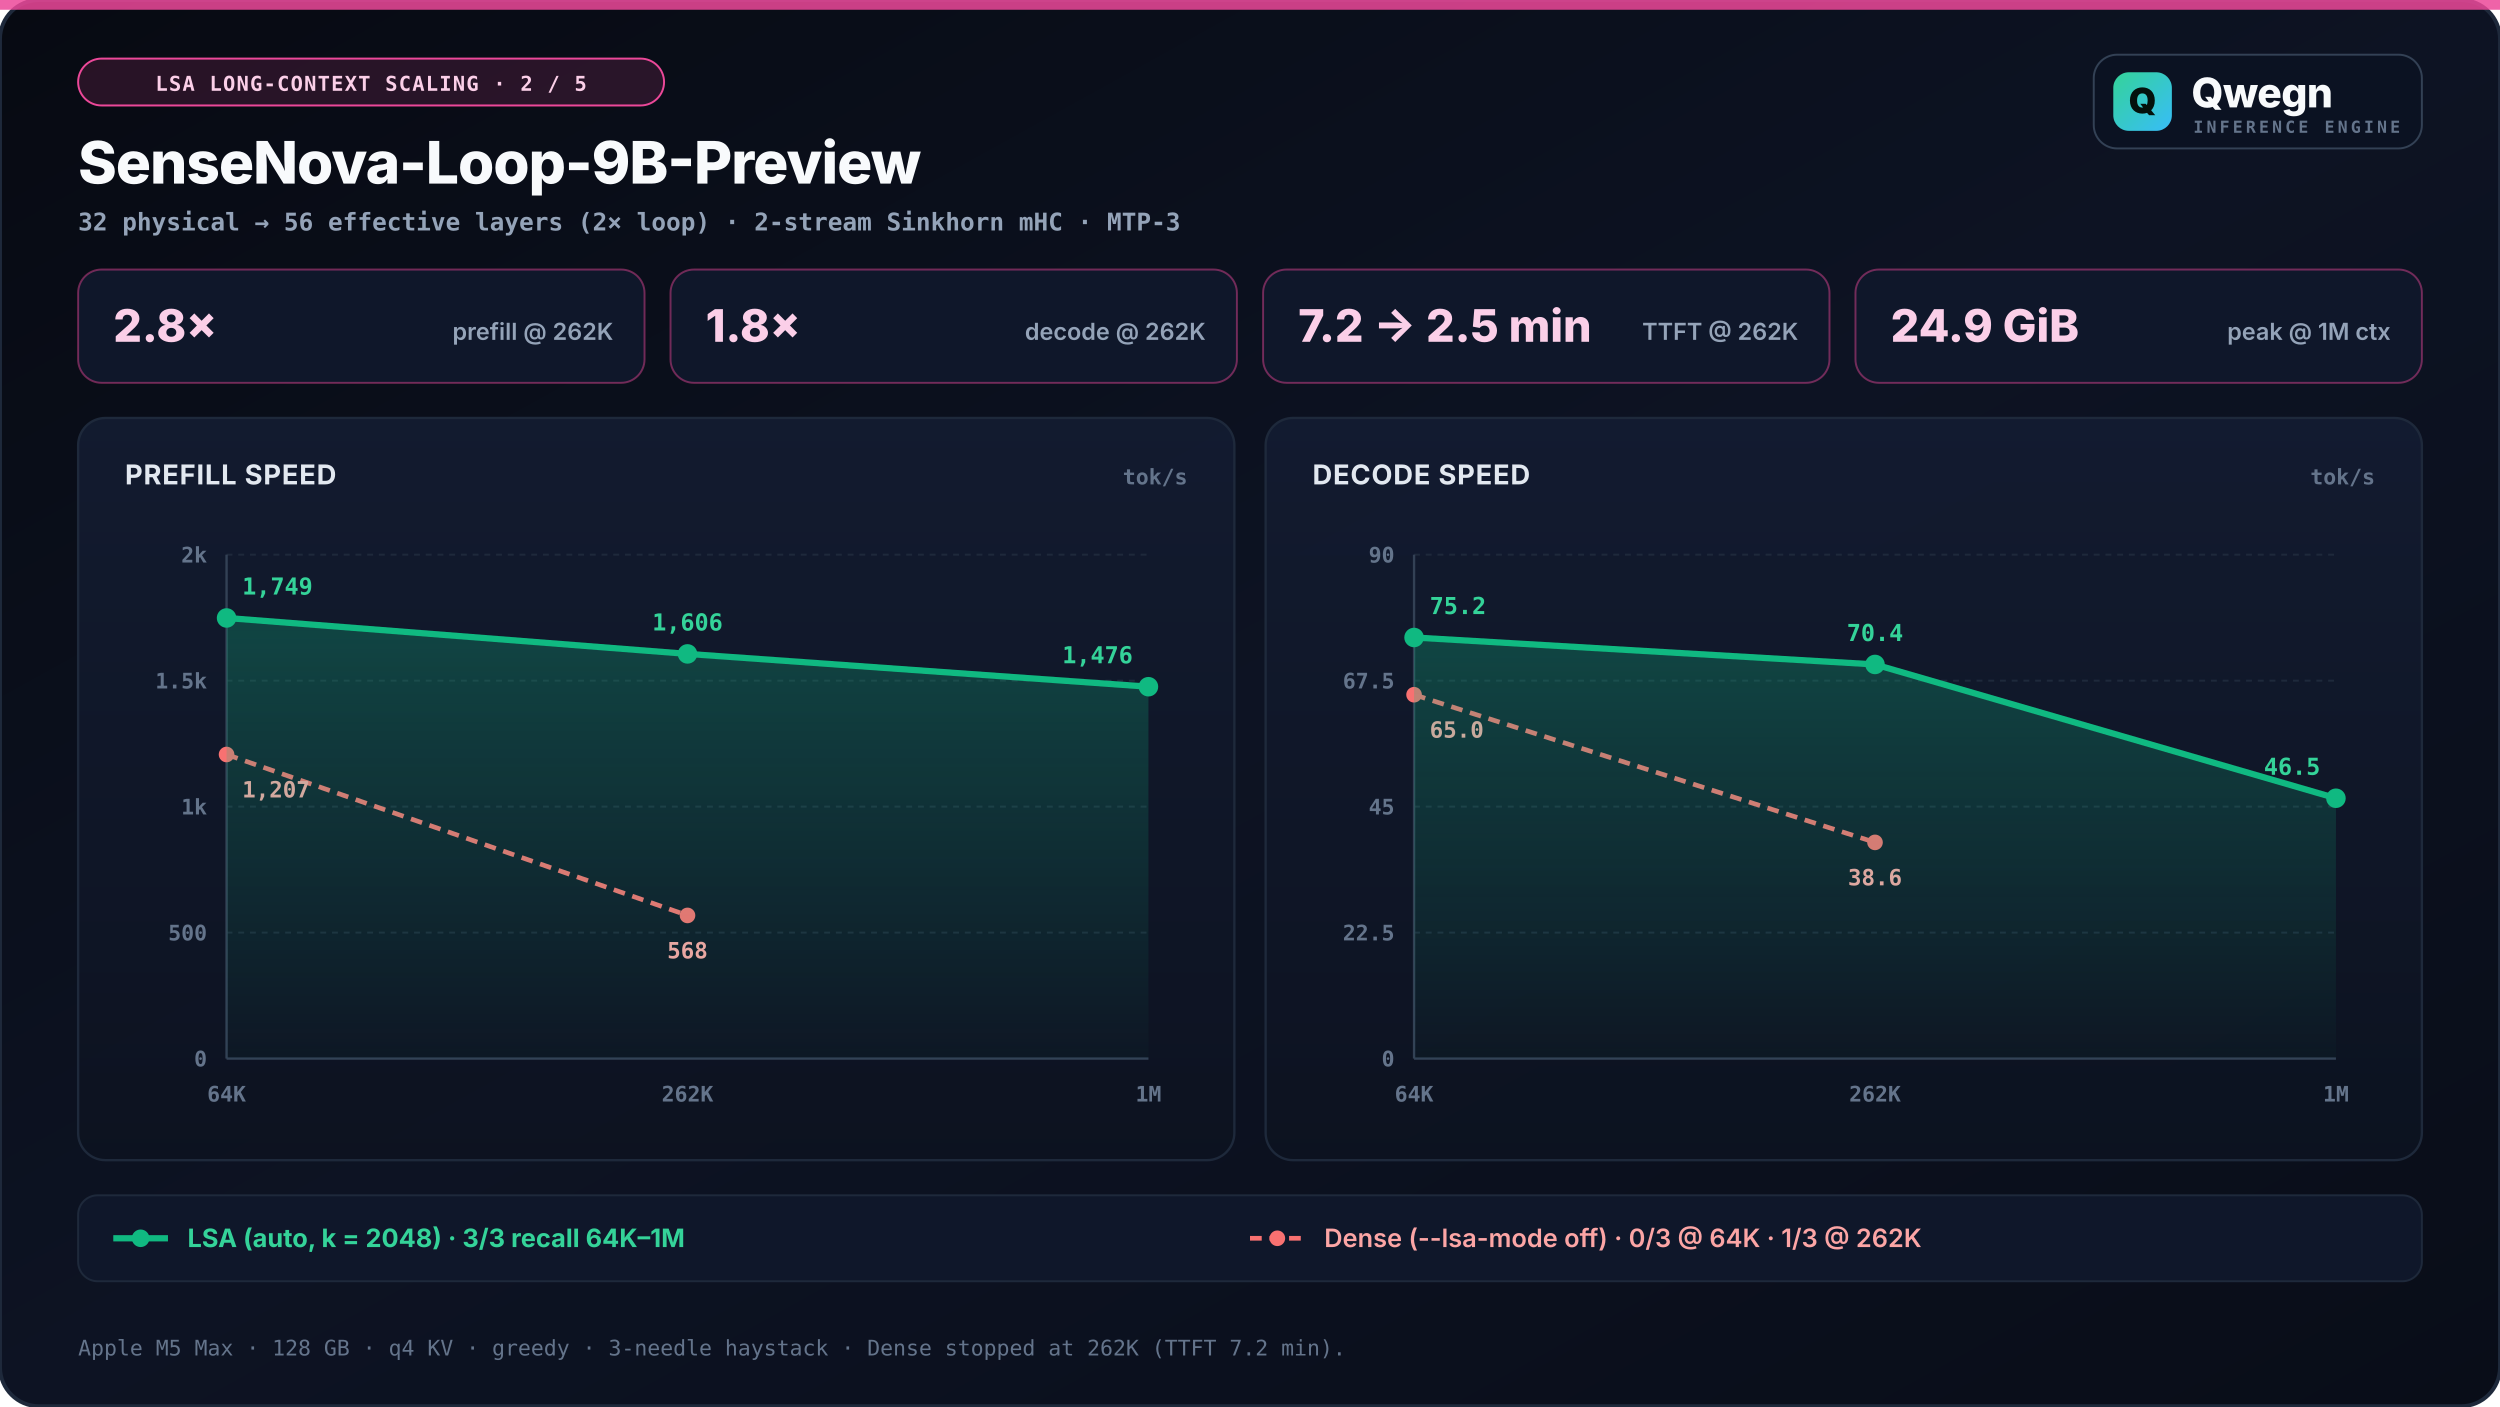
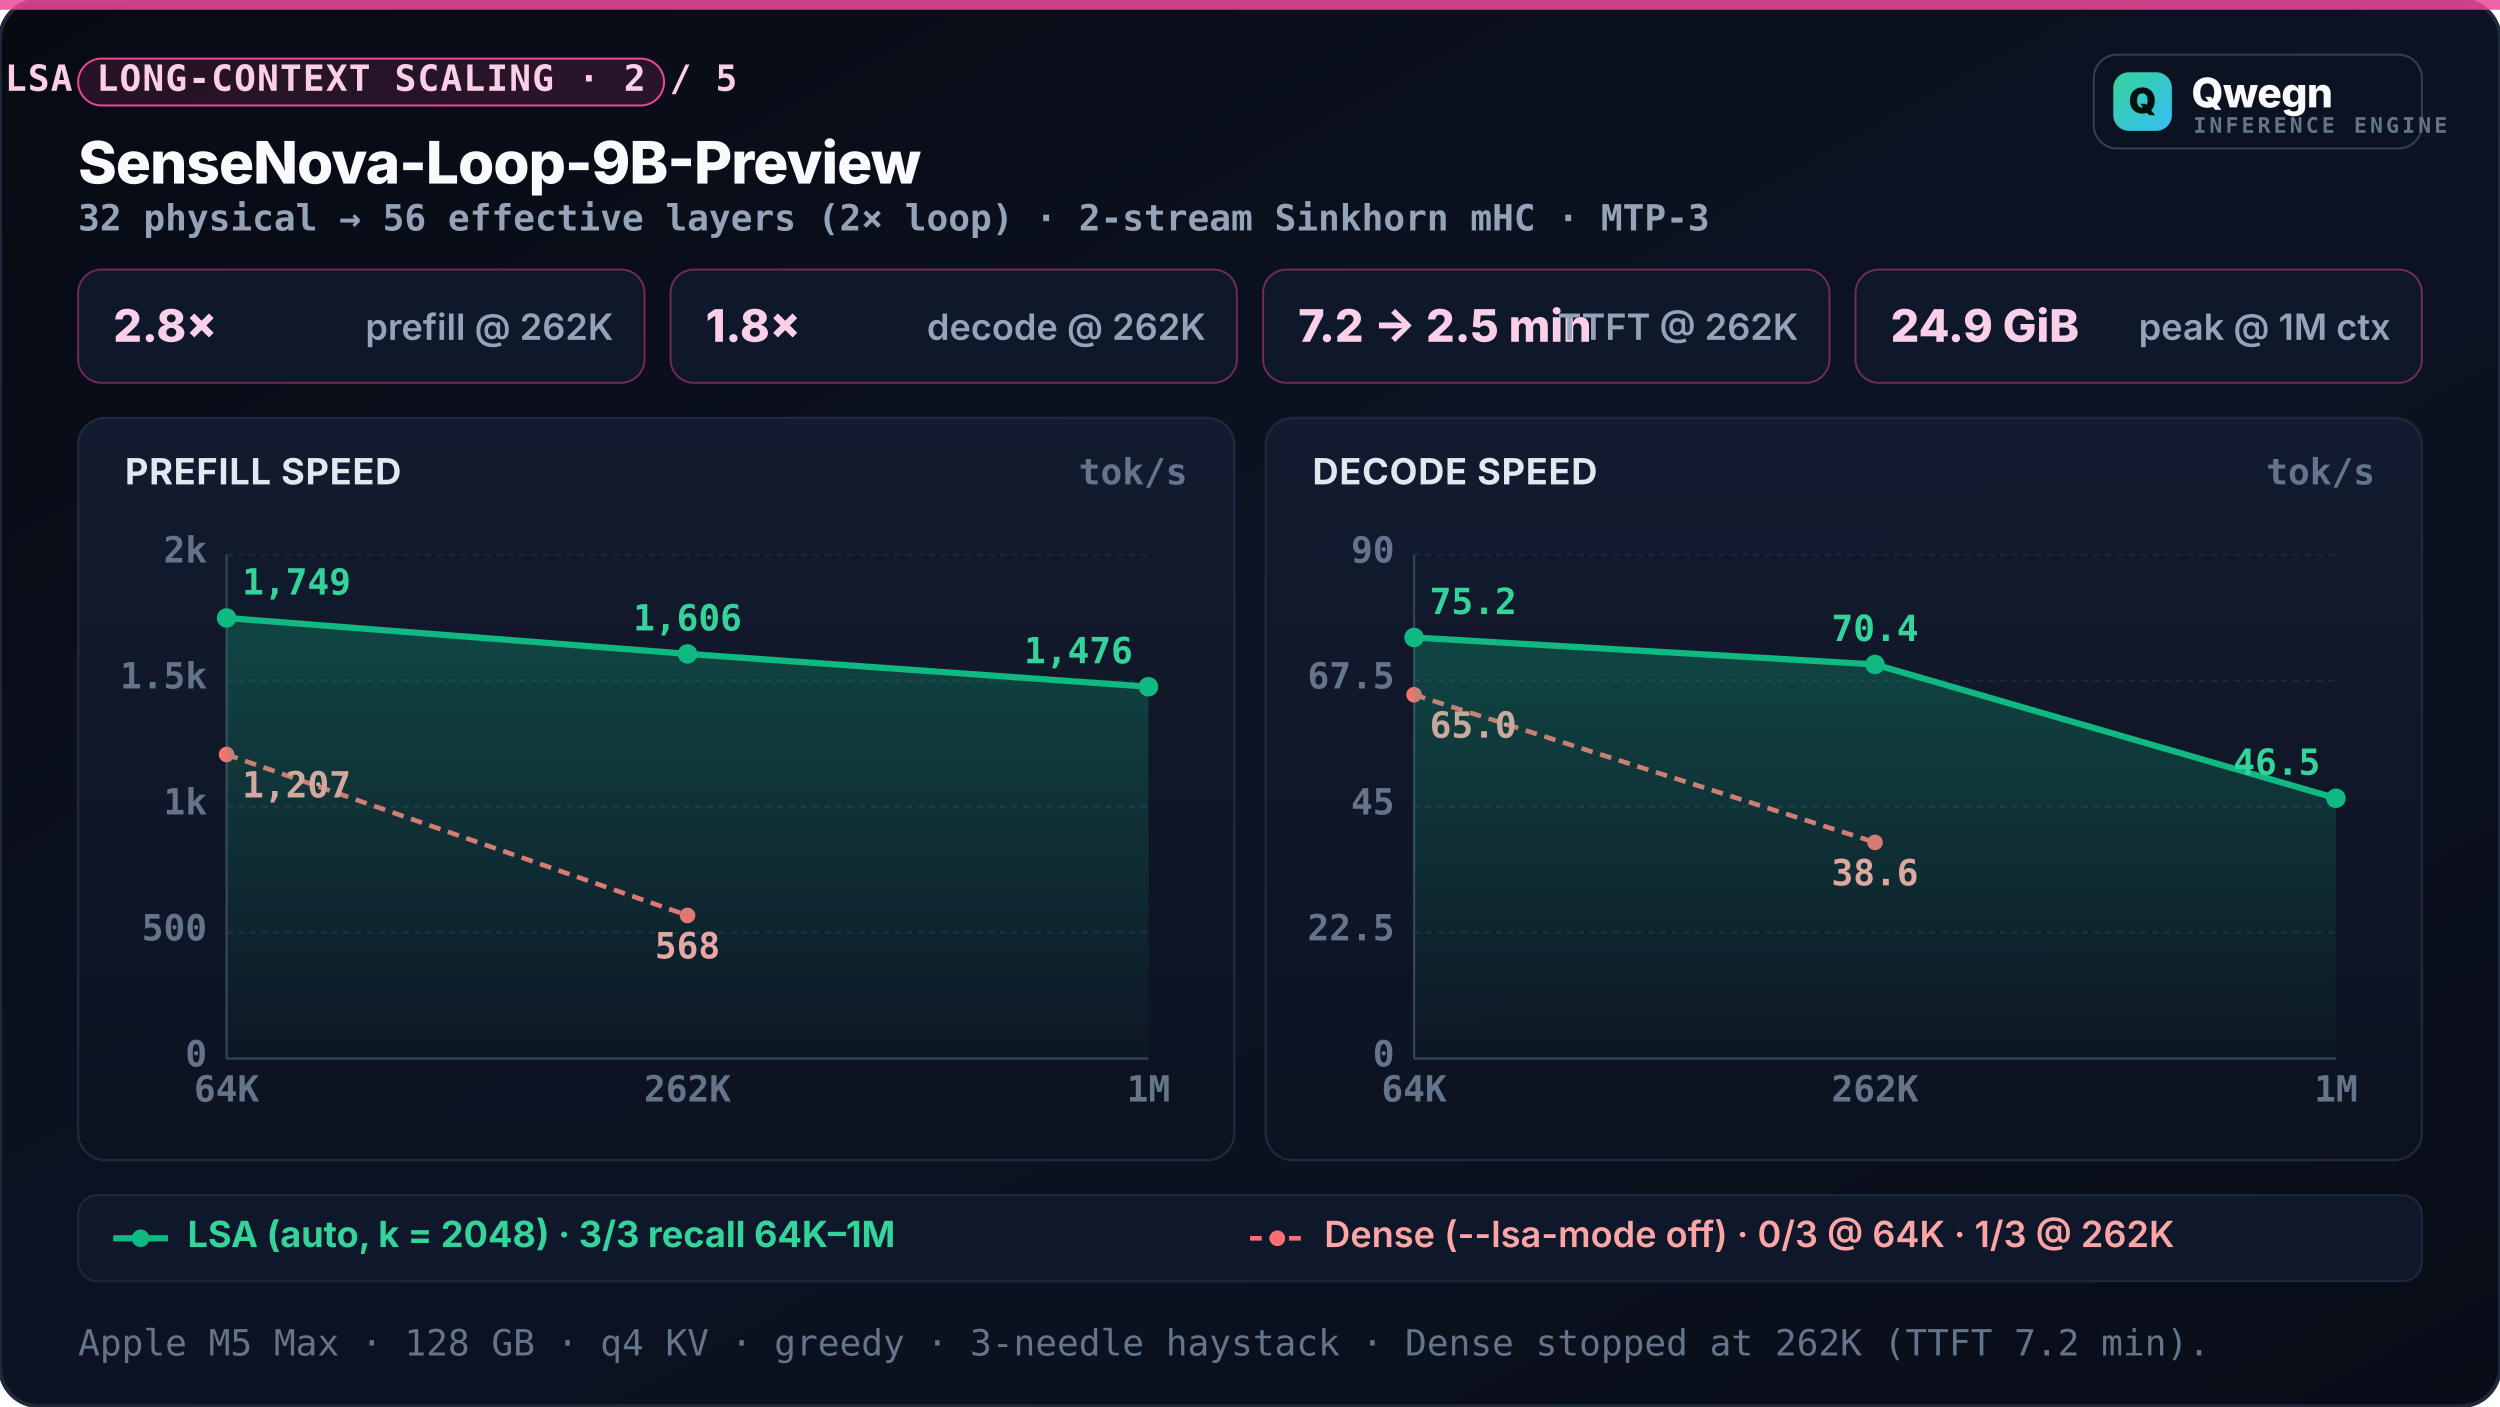
<svg xmlns="http://www.w3.org/2000/svg" viewBox="0 0 1280 720" width="1280" height="720">
  <defs>
    <linearGradient id="bg" x1="0" y1="0" x2="1" y2="1">
      <stop offset="0" stop-color="#070a12" />
      <stop offset=".5" stop-color="#0d1323" />
      <stop offset="1" stop-color="#090d18" />
    </linearGradient>
    <linearGradient id="card" x1="0" y1="0" x2="0" y2="1">
      <stop offset="0" stop-color="#131c31" stop-opacity=".92" />
      <stop offset="1" stop-color="#0c1220" stop-opacity=".96" />
    </linearGradient>
    <linearGradient id="aEm" x1="0" y1="0" x2="0" y2="1">
      <stop offset="0" stop-color="#10b981" stop-opacity=".28" />
      <stop offset="1" stop-color="#10b981" stop-opacity=".02" />
    </linearGradient>
    <linearGradient id="aCy" x1="0" y1="0" x2="0" y2="1">
      <stop offset="0" stop-color="#38bdf8" stop-opacity=".28" />
      <stop offset="1" stop-color="#38bdf8" stop-opacity=".02" />
    </linearGradient>
    <linearGradient id="mark" x1="0" y1="0" x2="1" y2="1">
      <stop offset="0" stop-color="#34d399" />
      <stop offset="1" stop-color="#38bdf8" />
    </linearGradient>
    <style>
.sans{font-family:-apple-system,BlinkMacSystemFont,"SF Pro Display","Inter",system-ui,sans-serif}
.mono{font-family:"SF Mono","JetBrains Mono",Menlo,monospace}
- .ct{font-size:14px;font-weight:700;fill:#e2e8f0;letter-spacing:.4px}
- .ax{font-size:11px;font-weight:600;fill:#64748b}
- .va{font-size:12px;font-weight:700;fill:#34d399}
- .vb{font-size:11.5px;font-weight:600;fill:#fca5a5}
+ .ct{font-size:18.5px;font-weight:700;fill:#e2e8f0;letter-spacing:.4px}
+ .ax{font-size:18.5px;font-weight:600;fill:#64748b}
+ .va{font-size:18.5px;font-weight:700;fill:#34d399}
+ .vb{font-size:18.5px;font-weight:600;fill:#fca5a5}
.grid{stroke:#1e293b;stroke-width:1;stroke-dasharray:3 3}
.axis{stroke:#334155;stroke-width:1.2}
</style>
  </defs>
  <rect width="1280" height="720" rx="20" fill="url(#bg)" stroke="#1e293b" stroke-width="2" />
  <rect x="0" y="0" width="1280" height="5" fill="#ec4899" opacity=".85" />
  <g transform="translate(40,30)" data-free="1">
    <rect width="300" height="24" rx="12" fill="#ec4899" fill-opacity=".14" stroke="#ec4899" />
-     <text x="150" y="16.5" text-anchor="middle" class="mono" font-size="10.5" font-weight="700" fill="#fbcfe8" letter-spacing=".6">LSA LONG-CONTEXT SCALING · 2 / 5</text>
-     <text x="0" y="64" class="sans" font-size="30" font-weight="800" fill="#f8fafc" letter-spacing="-.5">SenseNova-Loop-9B-Preview</text>
-     <text x="0" y="88" class="mono" font-size="12.5" font-weight="600" fill="#94a3b8">32 physical → 56 effective layers (2× loop) · 2-stream Sinkhorn mHC · MTP-3</text>
+     <text x="150" y="16.5" text-anchor="middle" class="mono" font-size="18.5" font-weight="700" fill="#fbcfe8" letter-spacing=".6">LSA LONG-CONTEXT SCALING · 2 / 5</text>
+     <text x="0" y="64" class="sans" font-size="30.0" font-weight="800" fill="#f8fafc" letter-spacing="-.5">SenseNova-Loop-9B-Preview</text>
+     <text x="0" y="88" class="mono" font-size="18.5" font-weight="600" fill="#94a3b8">32 physical → 56 effective layers (2× loop) · 2-stream Sinkhorn mHC · MTP-3</text>
  </g>
  <g transform="translate(1072,28)" id="qwegn-mark">
    <rect width="168" height="48" rx="12" fill="#0b1222" stroke="#334155" stroke-width="1" />
    <rect x="10" y="9" width="30" height="30" rx="8" fill="url(#mark)" />
    <text x="25" y="30" text-anchor="middle" class="sans" font-size="18" font-weight="900" fill="#04110c">Q</text>
    <text x="50" y="27" class="sans" font-size="21" font-weight="800" fill="#f8fafc" letter-spacing="-0.3">Qwegn</text>
-     <text x="51" y="40" class="mono" font-size="8.5" font-weight="700" fill="#64748b" letter-spacing="1.6">INFERENCE ENGINE</text>
+     <text x="51" y="40" class="mono" font-size="11" font-weight="700" fill="#64748b" letter-spacing="1.6">INFERENCE ENGINE</text>
  </g>
  <g transform="translate(40.0,138)">
    <rect width="290" height="58" rx="12" fill="#0f172a" stroke="#ec4899" stroke-opacity=".45" />
-     <text x="18" y="37" class="sans" font-size="23" font-weight="800" fill="#fbcfe8">2.8×</text>
-     <text x="274" y="36" text-anchor="end" class="sans" font-size="12" font-weight="600" fill="#94a3b8">prefill @ 262K</text>
+     <text x="18" y="37" class="sans" font-size="23.0" font-weight="800" fill="#fbcfe8">2.8×</text>
+     <text x="274" y="36" text-anchor="end" class="sans" font-size="18.5" font-weight="600" fill="#94a3b8">prefill @ 262K</text>
  </g>
  <g transform="translate(343.3,138)">
    <rect width="290" height="58" rx="12" fill="#0f172a" stroke="#ec4899" stroke-opacity=".45" />
-     <text x="18" y="37" class="sans" font-size="23" font-weight="800" fill="#fbcfe8">1.8×</text>
-     <text x="274" y="36" text-anchor="end" class="sans" font-size="12" font-weight="600" fill="#94a3b8">decode @ 262K</text>
+     <text x="18" y="37" class="sans" font-size="23.0" font-weight="800" fill="#fbcfe8">1.8×</text>
+     <text x="274" y="36" text-anchor="end" class="sans" font-size="18.5" font-weight="600" fill="#94a3b8">decode @ 262K</text>
  </g>
  <g transform="translate(646.7,138)">
    <rect width="290" height="58" rx="12" fill="#0f172a" stroke="#ec4899" stroke-opacity=".45" />
-     <text x="18" y="37" class="sans" font-size="23" font-weight="800" fill="#fbcfe8">7.2 → 2.5 min</text>
-     <text x="274" y="36" text-anchor="end" class="sans" font-size="12" font-weight="600" fill="#94a3b8">TTFT @ 262K</text>
+     <text x="18" y="37" class="sans" font-size="23.0" font-weight="800" fill="#fbcfe8">7.2 → 2.5 min</text>
+     <text x="274" y="36" text-anchor="end" class="sans" font-size="18.5" font-weight="600" fill="#94a3b8">TTFT @ 262K</text>
  </g>
  <g transform="translate(950.0,138)">
    <rect width="290" height="58" rx="12" fill="#0f172a" stroke="#ec4899" stroke-opacity=".45" />
-     <text x="18" y="37" class="sans" font-size="23" font-weight="800" fill="#fbcfe8">24.9 GiB</text>
-     <text x="274" y="36" text-anchor="end" class="sans" font-size="12" font-weight="600" fill="#94a3b8">peak @ 1M ctx</text>
+     <text x="18" y="37" class="sans" font-size="23.0" font-weight="800" fill="#fbcfe8">24.9 GiB</text>
+     <text x="274" y="36" text-anchor="end" class="sans" font-size="18.5" font-weight="600" fill="#94a3b8">peak @ 1M ctx</text>
  </g>
  <g transform="translate(40,214)">
    <rect width="592" height="380" rx="14" fill="url(#card)" stroke="#1e293b" stroke-width="1.2" />
    <text x="24" y="34" class="sans ct">PREFILL SPEED</text>
    <text x="568" y="34" text-anchor="end" class="mono ax">tok/s</text>
    <line x1="76" y1="328.0" x2="548" y2="328.0" class="axis" />
    <text x="66" y="332.0" text-anchor="end" class="mono ax">0</text>
    <line x1="76" y1="263.5" x2="548" y2="263.5" class="grid" />
    <text x="66" y="267.5" text-anchor="end" class="mono ax">500</text>
    <line x1="76" y1="199.0" x2="548" y2="199.0" class="grid" />
    <text x="66" y="203.0" text-anchor="end" class="mono ax">1k</text>
    <line x1="76" y1="134.5" x2="548" y2="134.5" class="grid" />
    <text x="66" y="138.5" text-anchor="end" class="mono ax">1.5k</text>
    <line x1="76" y1="70.0" x2="548" y2="70.0" class="grid" />
    <text x="66" y="74.0" text-anchor="end" class="mono ax">2k</text>
    <line x1="76" y1="70" x2="76" y2="328" class="axis" />
    <text x="76.0" y="350" text-anchor="middle" class="mono ax">64K</text>
    <text x="312.0" y="350" text-anchor="middle" class="mono ax">262K</text>
    <text x="548.0" y="350" text-anchor="middle" class="mono ax">1M</text>
    <polyline points="76.0,172.3 312.0,254.7" fill="none" stroke="#f87171" stroke-width="2.4" stroke-linejoin="round" stroke-dasharray="6 4" />
    <circle cx="76.0" cy="172.3" r="4" fill="#f87171" />
    <text x="84.0" y="194.3" text-anchor="start" class="mono vb">1,207</text>
    <circle cx="312.0" cy="254.7" r="4" fill="#f87171" />
    <text x="312.0" y="276.7" text-anchor="middle" class="mono vb">568</text>
    <polygon points="76.0,102.4 312.0,120.8 548.0,137.6 548.0,328 76.0,328" fill="url(#aEm)" />
    <polyline points="76.0,102.4 312.0,120.8 548.0,137.6" fill="none" stroke="#10b981" stroke-width="3.2" stroke-linejoin="round" />
    <circle cx="76.0" cy="102.4" r="5" fill="#10b981" />
    <text x="84.0" y="90.4" text-anchor="start" class="mono va">1,749</text>
    <circle cx="312.0" cy="120.8" r="5" fill="#10b981" />
    <text x="312.0" y="108.8" text-anchor="middle" class="mono va">1,606</text>
    <circle cx="548.0" cy="137.6" r="5" fill="#10b981" />
    <text x="540.0" y="125.6" text-anchor="end" class="mono va">1,476</text>
  </g>
  <g transform="translate(648,214)">
    <rect width="592" height="380" rx="14" fill="url(#card)" stroke="#1e293b" stroke-width="1.2" />
    <text x="24" y="34" class="sans ct">DECODE SPEED</text>
    <text x="568" y="34" text-anchor="end" class="mono ax">tok/s</text>
    <line x1="76" y1="328.0" x2="548" y2="328.0" class="axis" />
    <text x="66" y="332.0" text-anchor="end" class="mono ax">0</text>
    <line x1="76" y1="263.5" x2="548" y2="263.5" class="grid" />
    <text x="66" y="267.5" text-anchor="end" class="mono ax">22.5</text>
    <line x1="76" y1="199.0" x2="548" y2="199.0" class="grid" />
    <text x="66" y="203.0" text-anchor="end" class="mono ax">45</text>
    <line x1="76" y1="134.5" x2="548" y2="134.5" class="grid" />
    <text x="66" y="138.5" text-anchor="end" class="mono ax">67.5</text>
    <line x1="76" y1="70.0" x2="548" y2="70.0" class="grid" />
    <text x="66" y="74.0" text-anchor="end" class="mono ax">90</text>
    <line x1="76" y1="70" x2="76" y2="328" class="axis" />
    <text x="76.0" y="350" text-anchor="middle" class="mono ax">64K</text>
    <text x="312.0" y="350" text-anchor="middle" class="mono ax">262K</text>
    <text x="548.0" y="350" text-anchor="middle" class="mono ax">1M</text>
    <polyline points="76.0,141.7 312.0,217.3" fill="none" stroke="#f87171" stroke-width="2.4" stroke-linejoin="round" stroke-dasharray="6 4" />
    <circle cx="76.0" cy="141.7" r="4" fill="#f87171" />
    <text x="84.0" y="163.7" text-anchor="start" class="mono vb">65.0</text>
    <circle cx="312.0" cy="217.3" r="4" fill="#f87171" />
    <text x="312.0" y="239.3" text-anchor="middle" class="mono vb">38.6</text>
    <polygon points="76.0,112.4 312.0,126.2 548.0,194.7 548.0,328 76.0,328" fill="url(#aEm)" />
    <polyline points="76.0,112.4 312.0,126.2 548.0,194.7" fill="none" stroke="#10b981" stroke-width="3.2" stroke-linejoin="round" />
    <circle cx="76.0" cy="112.4" r="5" fill="#10b981" />
    <text x="84.0" y="100.4" text-anchor="start" class="mono va">75.2</text>
    <circle cx="312.0" cy="126.2" r="5" fill="#10b981" />
    <text x="312.0" y="114.2" text-anchor="middle" class="mono va">70.4</text>
    <circle cx="548.0" cy="194.7" r="5" fill="#10b981" />
    <text x="540.0" y="182.7" text-anchor="end" class="mono va">46.5</text>
  </g>
  <g transform="translate(40,612)">
    <rect width="1200" height="44" rx="10" fill="#0f172a" stroke="#1e293b" />
    <line x1="18" y1="22" x2="46" y2="22" stroke="#10b981" stroke-width="3.2" />
    <circle cx="32" cy="22" r="4.5" fill="#10b981" />
-     <text x="56" y="26.5" class="sans" font-size="13" font-weight="700" fill="#34d399">LSA (auto, k = 2048) · 3/3 recall 64K–1M</text>
+     <text x="56" y="26.5" class="sans" font-size="18.5" font-weight="700" fill="#34d399">LSA (auto, k = 2048) · 3/3 recall 64K–1M</text>
    <line x1="600" y1="22" x2="628" y2="22" stroke="#f87171" stroke-width="2.4" stroke-dasharray="6 4" />
    <circle cx="614" cy="22" r="4" fill="#f87171" />
-     <text x="638" y="26.5" class="sans" font-size="13" font-weight="600" fill="#fca5a5">Dense (--lsa-mode off) · 0/3 @ 64K · 1/3 @ 262K</text>
+     <text x="638" y="26.5" class="sans" font-size="18.5" font-weight="600" fill="#fca5a5">Dense (--lsa-mode off) · 0/3 @ 64K · 1/3 @ 262K</text>
  </g>
-   <text x="40" y="694" class="mono" font-size="11" fill="#64748b">Apple M5 Max · 128 GB · q4 KV · greedy · 3-needle haystack · Dense stopped at 262K (TTFT 7.2 min).</text>
+   <text x="40" y="694" class="mono" font-size="18.5" fill="#64748b">Apple M5 Max · 128 GB · q4 KV · greedy · 3-needle haystack · Dense stopped at 262K (TTFT 7.2 min).</text>
</svg>
